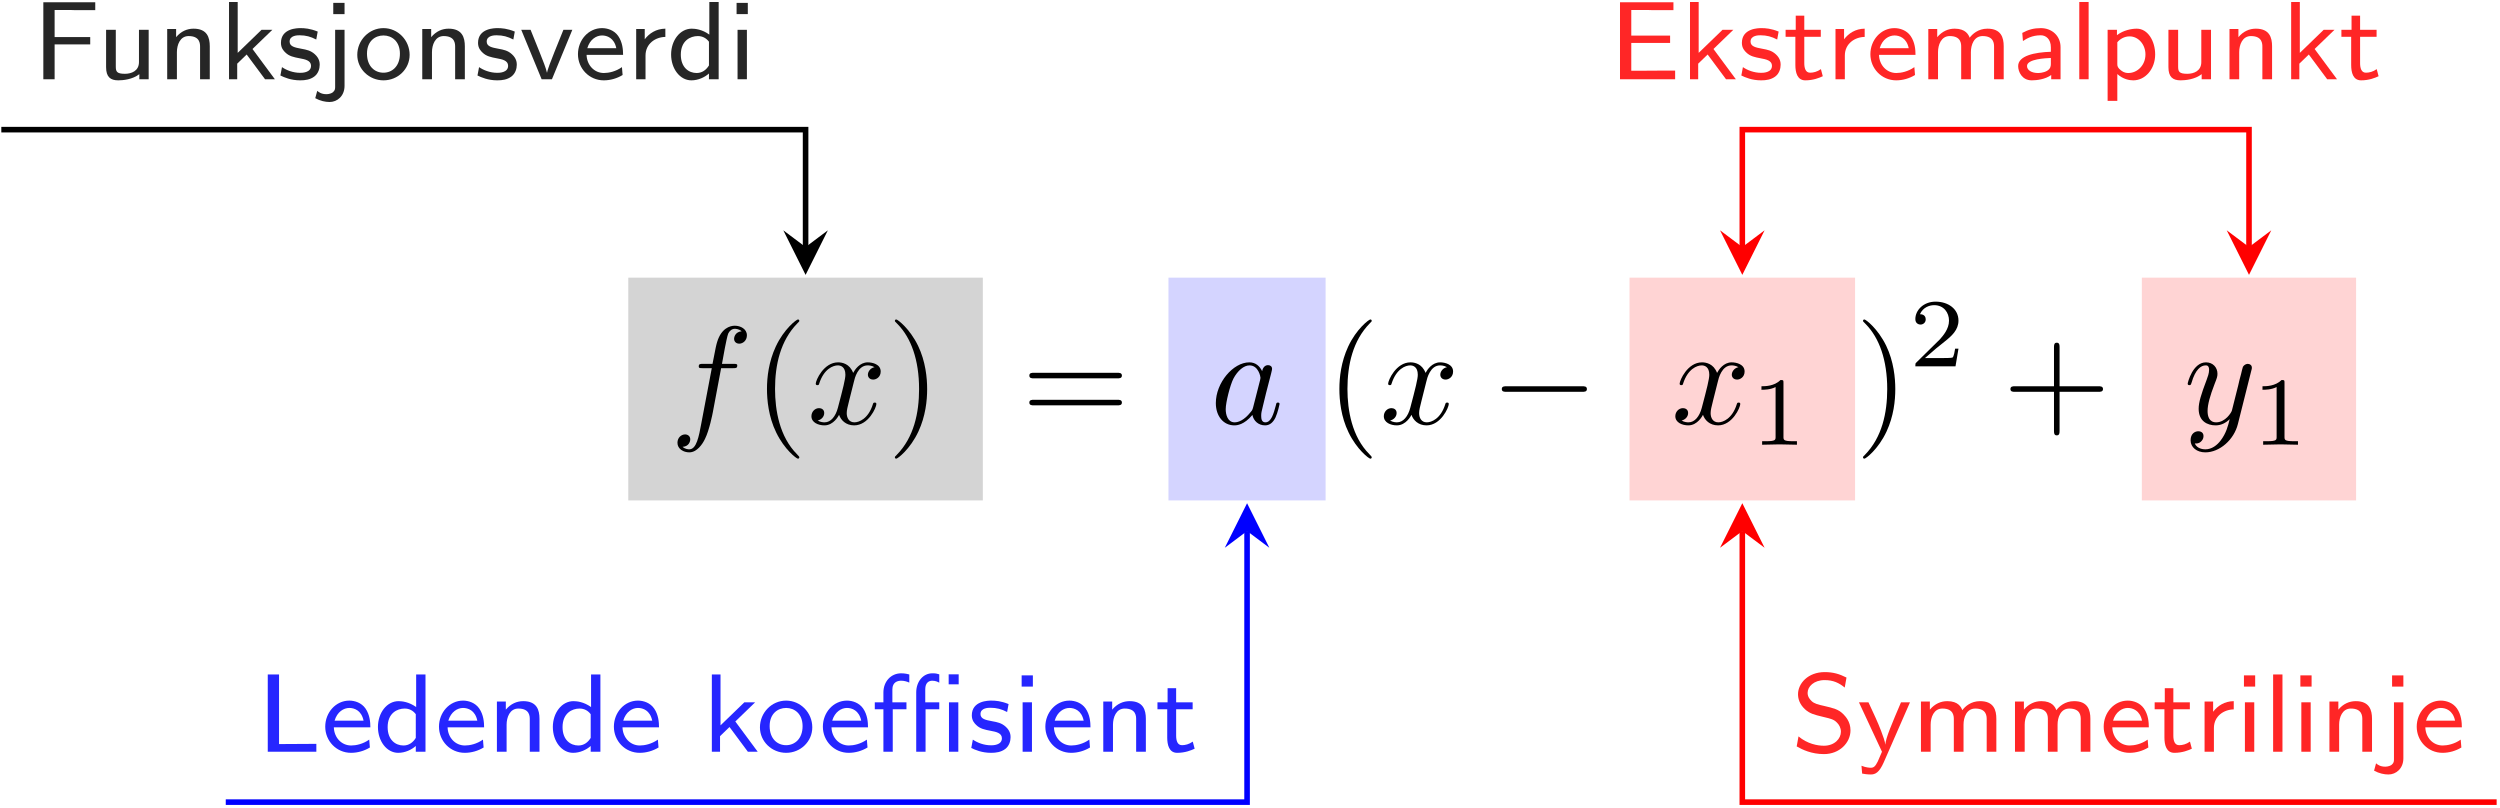
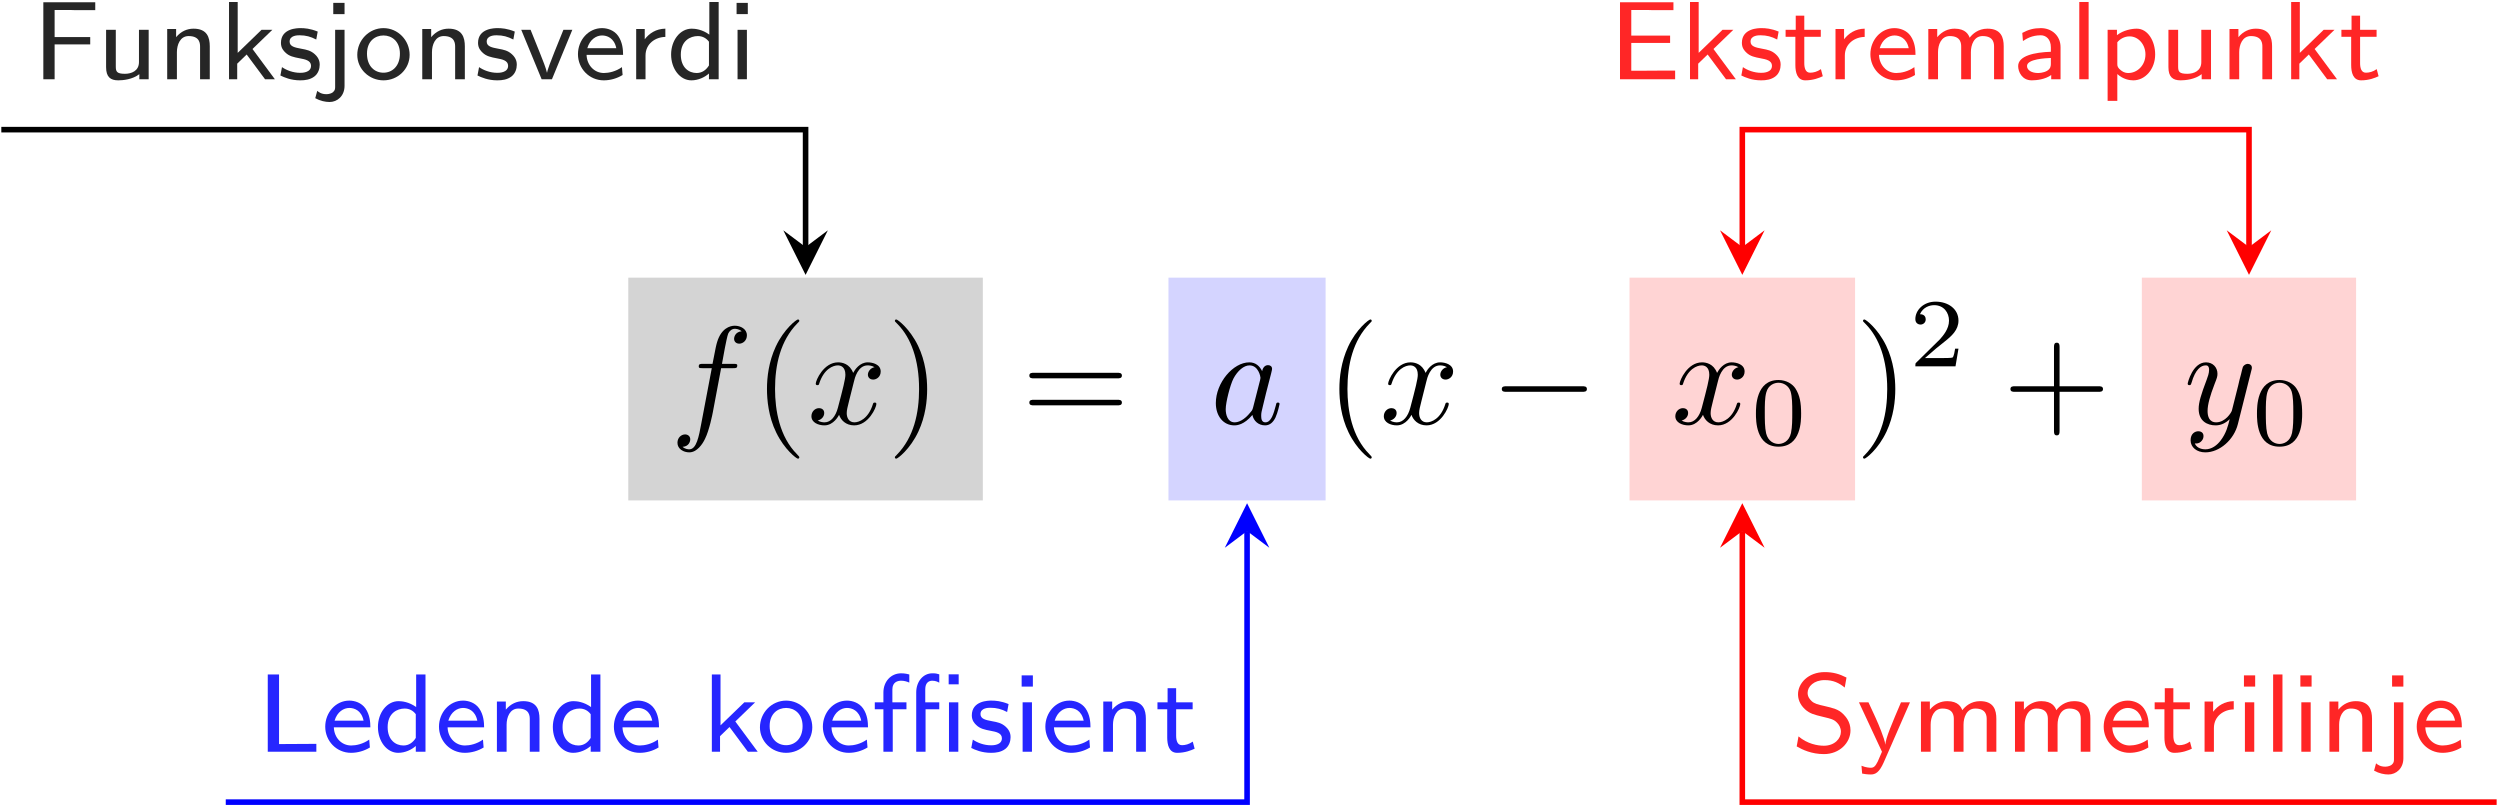
<svg xmlns="http://www.w3.org/2000/svg" xmlns:xlink="http://www.w3.org/1999/xlink" width="644" height="208" viewBox="0 0 644 208">
  <defs>
    <g>
      <g id="glyph-0-0">
        <path d="M 13.156 -14.344 L 16.25 -14.344 C 16.969 -14.344 17.312 -14.344 17.312 -15.062 C 17.312 -15.453 16.969 -15.453 16.359 -15.453 L 13.375 -15.453 L 14.125 -19.547 C 14.266 -20.297 14.781 -22.844 14.984 -23.266 C 15.312 -23.953 15.922 -24.484 16.672 -24.484 C 16.812 -24.484 17.75 -24.484 18.438 -23.844 C 16.859 -23.703 16.5 -22.453 16.5 -21.906 C 16.5 -21.078 17.141 -20.656 17.828 -20.656 C 18.75 -20.656 19.797 -21.438 19.797 -22.812 C 19.797 -24.453 18.141 -25.281 16.672 -25.281 C 15.453 -25.281 13.203 -24.641 12.125 -21.078 C 11.906 -20.328 11.797 -19.969 10.938 -15.453 L 8.469 -15.453 C 7.781 -15.453 7.391 -15.453 7.391 -14.781 C 7.391 -14.344 7.703 -14.344 8.391 -14.344 L 10.75 -14.344 L 8.062 -0.172 C 7.422 3.297 6.812 6.562 4.953 6.562 C 4.812 6.562 3.906 6.562 3.234 5.922 C 4.875 5.812 5.203 4.516 5.203 3.984 C 5.203 3.156 4.547 2.719 3.875 2.719 C 2.938 2.719 1.906 3.516 1.906 4.875 C 1.906 6.484 3.484 7.344 4.953 7.344 C 6.922 7.344 8.359 5.234 9 3.875 C 10.141 1.609 10.969 -2.719 11.016 -2.969 Z M 13.156 -14.344 " />
      </g>
      <g id="glyph-0-1">
        <path d="M 11.984 -10.828 C 12.188 -11.766 13.016 -15.062 15.531 -15.062 C 15.703 -15.062 16.562 -15.062 17.312 -14.594 C 16.312 -14.422 15.594 -13.516 15.594 -12.656 C 15.594 -12.078 16 -11.406 16.969 -11.406 C 17.75 -11.406 18.891 -12.047 18.891 -13.484 C 18.891 -15.344 16.781 -15.844 15.562 -15.844 C 13.484 -15.844 12.234 -13.953 11.797 -13.125 C 10.906 -15.484 8.969 -15.844 7.922 -15.844 C 4.203 -15.844 2.156 -11.219 2.156 -10.328 C 2.156 -9.969 2.516 -9.969 2.578 -9.969 C 2.875 -9.969 2.969 -10.047 3.047 -10.359 C 4.266 -14.172 6.641 -15.062 7.859 -15.062 C 8.531 -15.062 9.797 -14.734 9.797 -12.656 C 9.797 -11.547 9.188 -9.141 7.859 -4.125 C 7.281 -1.906 6.031 -0.391 4.453 -0.391 C 4.234 -0.391 3.406 -0.391 2.656 -0.859 C 3.547 -1.047 4.344 -1.797 4.344 -2.797 C 4.344 -3.766 3.547 -4.047 3.016 -4.047 C 1.938 -4.047 1.047 -3.125 1.047 -1.969 C 1.047 -0.328 2.828 0.391 4.406 0.391 C 6.781 0.391 8.062 -2.109 8.172 -2.328 C 8.609 -1 9.891 0.391 12.047 0.391 C 15.75 0.391 17.781 -4.234 17.781 -5.125 C 17.781 -5.484 17.469 -5.484 17.359 -5.484 C 17.031 -5.484 16.969 -5.344 16.891 -5.094 C 15.703 -1.25 13.266 -0.391 12.125 -0.391 C 10.719 -0.391 10.141 -1.547 10.141 -2.766 C 10.141 -3.547 10.359 -4.344 10.75 -5.922 Z M 11.984 -10.828 " />
      </g>
      <g id="glyph-0-2">
        <path d="M 13.375 -13.562 C 12.734 -14.875 11.688 -15.844 10.078 -15.844 C 5.875 -15.844 1.438 -10.578 1.438 -5.344 C 1.438 -1.969 3.406 0.391 6.203 0.391 C 6.922 0.391 8.719 0.25 10.859 -2.297 C 11.156 -0.781 12.406 0.391 14.125 0.391 C 15.391 0.391 16.203 -0.438 16.781 -1.578 C 17.391 -2.875 17.859 -5.062 17.859 -5.125 C 17.859 -5.484 17.531 -5.484 17.422 -5.484 C 17.062 -5.484 17.031 -5.344 16.922 -4.844 C 16.312 -2.516 15.672 -0.391 14.203 -0.391 C 13.234 -0.391 13.125 -1.328 13.125 -2.047 C 13.125 -2.828 13.203 -3.125 13.594 -4.703 C 13.984 -6.203 14.062 -6.562 14.375 -7.922 L 15.672 -12.938 C 15.922 -13.953 15.922 -14.016 15.922 -14.172 C 15.922 -14.781 15.484 -15.125 14.875 -15.125 C 14.016 -15.125 13.484 -14.344 13.375 -13.562 Z M 11.047 -4.266 C 10.859 -3.625 10.859 -3.547 10.328 -2.938 C 8.75 -0.969 7.281 -0.391 6.281 -0.391 C 4.484 -0.391 3.984 -2.359 3.984 -3.766 C 3.984 -5.562 5.125 -9.969 5.953 -11.625 C 7.062 -13.734 8.672 -15.062 10.109 -15.062 C 12.438 -15.062 12.938 -12.125 12.938 -11.906 C 12.938 -11.688 12.875 -11.469 12.844 -11.297 Z M 11.047 -4.266 " />
      </g>
      <g id="glyph-0-3">
        <path d="M 17.422 -13.656 C 17.578 -14.172 17.578 -14.234 17.578 -14.484 C 17.578 -15.125 17.062 -15.453 16.531 -15.453 C 16.172 -15.453 15.594 -15.234 15.281 -14.703 C 15.203 -14.516 14.922 -13.406 14.781 -12.766 C 14.516 -11.828 14.266 -10.859 14.062 -9.891 L 12.438 -3.438 C 12.297 -2.906 10.75 -0.391 8.391 -0.391 C 6.562 -0.391 6.172 -1.969 6.172 -3.297 C 6.172 -4.953 6.781 -7.172 8 -10.328 C 8.578 -11.797 8.719 -12.188 8.719 -12.906 C 8.719 -14.516 7.562 -15.844 5.766 -15.844 C 2.359 -15.844 1.047 -10.656 1.047 -10.328 C 1.047 -9.969 1.406 -9.969 1.469 -9.969 C 1.828 -9.969 1.859 -10.047 2.047 -10.609 C 3.016 -13.984 4.453 -15.062 5.672 -15.062 C 5.953 -15.062 6.562 -15.062 6.562 -13.906 C 6.562 -13.016 6.203 -12.078 5.953 -11.406 C 4.516 -7.609 3.875 -5.562 3.875 -3.875 C 3.875 -0.688 6.125 0.391 8.25 0.391 C 9.641 0.391 10.859 -0.219 11.875 -1.219 C 11.406 0.641 10.969 2.406 9.531 4.297 C 8.609 5.516 7.25 6.562 5.594 6.562 C 5.094 6.562 3.484 6.453 2.875 5.062 C 3.438 5.062 3.906 5.062 4.406 4.625 C 4.766 4.297 5.125 3.844 5.125 3.156 C 5.125 2.047 4.156 1.906 3.797 1.906 C 2.969 1.906 1.797 2.469 1.797 4.234 C 1.797 6.031 3.375 7.344 5.594 7.344 C 9.281 7.344 12.984 4.094 13.984 0.031 Z M 17.422 -13.656 " />
      </g>
      <g id="glyph-1-0">
        <path d="M 11.875 8.609 C 11.875 8.5 11.875 8.422 11.266 7.812 C 6.781 3.297 5.625 -3.484 5.625 -8.969 C 5.625 -15.203 7 -21.438 11.406 -25.922 C 11.875 -26.359 11.875 -26.422 11.875 -26.531 C 11.875 -26.781 11.719 -26.891 11.516 -26.891 C 11.156 -26.891 7.922 -24.453 5.812 -19.906 C 3.984 -15.953 3.547 -11.984 3.547 -8.969 C 3.547 -6.172 3.938 -1.828 5.922 2.219 C 8.062 6.641 11.156 8.969 11.516 8.969 C 11.719 8.969 11.875 8.859 11.875 8.609 Z M 11.875 8.609 " />
      </g>
      <g id="glyph-1-1">
        <path d="M 10.359 -8.969 C 10.359 -11.766 9.969 -16.094 8 -20.156 C 5.844 -24.562 2.766 -26.891 2.406 -26.891 C 2.188 -26.891 2.047 -26.75 2.047 -26.531 C 2.047 -26.422 2.047 -26.359 2.719 -25.719 C 6.234 -22.156 8.281 -16.453 8.281 -8.969 C 8.281 -2.828 6.953 3.484 2.516 8 C 2.047 8.422 2.047 8.5 2.047 8.609 C 2.047 8.828 2.188 8.969 2.406 8.969 C 2.766 8.969 5.984 6.531 8.109 1.969 C 9.938 -1.969 10.359 -5.953 10.359 -8.969 Z M 10.359 -8.969 " />
      </g>
      <g id="glyph-1-2">
        <path d="M 24.641 -11.719 C 25.172 -11.719 25.859 -11.719 25.859 -12.438 C 25.859 -13.156 25.172 -13.156 24.672 -13.156 L 3.188 -13.156 C 2.688 -13.156 2.016 -13.156 2.016 -12.438 C 2.016 -11.719 2.688 -11.719 3.234 -11.719 Z M 24.672 -4.766 C 25.172 -4.766 25.859 -4.766 25.859 -5.484 C 25.859 -6.203 25.172 -6.203 24.641 -6.203 L 3.234 -6.203 C 2.688 -6.203 2.016 -6.203 2.016 -5.484 C 2.016 -4.766 2.688 -4.766 3.188 -4.766 Z M 24.672 -4.766 " />
      </g>
      <g id="glyph-1-3">
        <path d="M 14.672 -8.25 L 24.672 -8.25 C 25.172 -8.25 25.859 -8.25 25.859 -8.969 C 25.859 -9.688 25.172 -9.688 24.672 -9.688 L 14.672 -9.688 L 14.672 -19.719 C 14.672 -20.219 14.672 -20.906 13.953 -20.906 C 13.234 -20.906 13.234 -20.219 13.234 -19.719 L 13.234 -9.688 L 3.188 -9.688 C 2.688 -9.688 2.016 -9.688 2.016 -8.969 C 2.016 -8.25 2.688 -8.25 3.188 -8.25 L 13.234 -8.25 L 13.234 1.797 C 13.234 2.297 13.234 2.969 13.953 2.969 C 14.672 2.969 14.672 2.297 14.672 1.797 Z M 14.672 -8.25 " />
      </g>
      <g id="glyph-2-0">
        <path d="M 23.625 -8.25 C 24.234 -8.25 24.891 -8.25 24.891 -8.969 C 24.891 -9.688 24.234 -9.688 23.625 -9.688 L 4.234 -9.688 C 3.625 -9.688 2.969 -9.688 2.969 -8.969 C 2.969 -8.25 3.625 -8.25 4.234 -8.25 Z M 23.625 -8.25 " />
      </g>
      <g id="glyph-3-0">
-         <path d="M 8.406 -15.969 C 8.406 -16.641 8.359 -16.672 7.656 -16.672 C 6.047 -15.094 3.766 -15.062 2.734 -15.062 L 2.734 -14.156 C 3.344 -14.156 5 -14.156 6.375 -14.859 L 6.375 -2.062 C 6.375 -1.234 6.375 -0.906 3.859 -0.906 L 2.906 -0.906 L 2.906 0 C 3.359 -0.031 6.453 -0.094 7.375 -0.094 C 8.156 -0.094 11.328 -0.031 11.875 0 L 11.875 -0.906 L 10.922 -0.906 C 8.406 -0.906 8.406 -1.234 8.406 -2.062 Z M 8.406 -15.969 " />
+         <path d="M 12.953 -8.016 C 12.953 -10.766 12.625 -12.75 11.469 -14.516 C 10.703 -15.672 9.141 -16.672 7.125 -16.672 C 1.312 -16.672 1.312 -9.812 1.312 -8.016 C 1.312 -6.203 1.312 0.5 7.125 0.5 C 12.953 0.5 12.953 -6.203 12.953 -8.016 Z M 7.125 -0.203 C 5.969 -0.203 4.438 -0.875 3.938 -2.938 C 3.594 -4.422 3.594 -6.484 3.594 -8.344 C 3.594 -10.172 3.594 -12.078 3.969 -13.453 C 4.5 -15.438 6.094 -15.969 7.125 -15.969 C 8.484 -15.969 9.797 -15.141 10.25 -13.688 C 10.641 -12.328 10.672 -10.516 10.672 -8.344 C 10.672 -6.484 10.672 -4.625 10.344 -3.031 C 9.844 -0.75 8.141 -0.203 7.125 -0.203 Z M 7.125 -0.203 " />
      </g>
      <g id="glyph-3-1">
        <path d="M 12.688 -4.562 L 11.828 -4.562 C 11.75 -4.016 11.5 -2.531 11.172 -2.281 C 10.969 -2.141 9.047 -2.141 8.688 -2.141 L 4.062 -2.141 C 6.703 -4.469 7.578 -5.172 9.094 -6.359 C 10.953 -7.828 12.688 -9.391 12.688 -11.781 C 12.688 -14.812 10.016 -16.672 6.797 -16.672 C 3.688 -16.672 1.578 -14.484 1.578 -12.172 C 1.578 -10.891 2.656 -10.766 2.906 -10.766 C 3.516 -10.766 4.25 -11.203 4.25 -12.109 C 4.25 -12.547 4.062 -13.438 2.766 -13.438 C 3.547 -15.219 5.25 -15.766 6.422 -15.766 C 8.938 -15.766 10.25 -13.812 10.25 -11.781 C 10.25 -9.594 8.688 -7.859 7.891 -6.953 L 1.828 -0.984 C 1.578 -0.75 1.578 -0.703 1.578 0 L 11.922 0 Z M 12.688 -4.562 " />
      </g>
      <g id="glyph-4-0">
        <path d="M 14.859 -8.984 L 14.859 -10.875 L 5.688 -10.875 L 5.688 -17.844 L 9.672 -17.844 C 10.016 -17.844 10.359 -17.812 10.703 -17.812 L 16.156 -17.812 L 16.156 -19.828 L 2.781 -19.828 L 2.781 0 L 5.688 0 L 5.688 -8.984 Z M 14.859 -8.984 " />
      </g>
      <g id="glyph-4-1">
        <path d="M 13.344 -12.734 L 10.844 -12.734 L 10.844 -4.422 C 10.844 -2.125 8.891 -1.406 7.234 -1.406 C 5.109 -1.406 4.875 -1.984 4.875 -3.297 L 4.875 -12.734 L 2.375 -12.734 L 2.375 -3.125 C 2.375 -0.578 3.5 0.281 5.516 0.281 C 6.688 0.281 9.203 0.062 10.938 -1.312 L 10.938 0 L 13.344 0 Z M 13.344 -12.734 " />
      </g>
      <g id="glyph-4-2">
        <path d="M 13.344 -8.484 C 13.344 -10.734 12.688 -13.031 9.156 -13.031 C 7.516 -13.031 5.938 -12.359 4.672 -10.844 L 4.672 -12.938 L 2.375 -12.938 L 2.375 0 L 4.875 0 L 4.875 -6.969 C 4.875 -8.859 5.688 -11.125 7.891 -11.125 C 10.844 -11.125 10.844 -9.125 10.844 -8.297 L 10.844 0 L 13.344 0 Z M 13.344 -8.484 " />
      </g>
      <g id="glyph-4-3">
        <path d="M 8.578 -7.797 L 13.688 -12.734 L 10.906 -12.734 L 4.766 -6.797 L 4.766 -19.906 L 2.531 -19.906 L 2.531 0 L 4.641 0 L 4.641 -4.016 L 7.078 -6.375 L 11.812 0 L 14.344 0 Z M 8.578 -7.797 " />
      </g>
      <g id="glyph-4-4">
        <path d="M 10.469 -12.281 C 8.516 -13.078 7.078 -13.172 6.047 -13.172 C 5.328 -13.172 1 -13.172 1 -9.359 C 1 -8 1.75 -7.266 2.125 -6.906 C 3.125 -5.906 4.328 -5.688 5.859 -5.391 C 7.203 -5.141 8.75 -4.844 8.75 -3.469 C 8.75 -1.656 6.375 -1.656 5.969 -1.656 C 4.125 -1.656 2.406 -2.328 1.266 -3.125 L 0.859 -0.969 C 1.844 -0.484 3.578 0.281 5.969 0.281 C 7.266 0.281 8.516 0.094 9.578 -0.688 C 10.641 -1.484 10.984 -2.75 10.984 -3.734 C 10.984 -4.25 10.938 -5.359 9.719 -6.453 C 8.656 -7.406 7.625 -7.609 6.25 -7.859 C 4.562 -8.172 3.234 -8.438 3.234 -9.703 C 3.234 -11.328 5.328 -11.328 5.766 -11.328 C 7.406 -11.328 8.656 -10.984 10.094 -10.234 Z M 10.469 -12.281 " />
      </g>
      <g id="glyph-4-5">
        <path d="M 5.688 -19.672 L 2.781 -19.672 L 2.781 -16.781 L 5.688 -16.781 Z M -1.859 4.875 C -0.547 5.594 0.75 5.859 1.844 5.859 C 3.812 5.859 5.688 4.328 5.688 1.688 L 5.688 -12.734 L 3.266 -12.734 L 3.266 1.891 C 3.266 2.406 3.266 2.875 2.672 3.359 C 2.016 3.844 1.203 3.844 0.953 3.844 C -0.266 3.844 -1 3.297 -1.344 2.984 Z M -1.859 4.875 " />
      </g>
      <g id="glyph-4-6">
        <path d="M 14.344 -6.281 C 14.344 -10.062 11.328 -13.172 7.609 -13.172 C 3.875 -13.172 0.859 -10.047 0.859 -6.281 C 0.859 -2.641 3.906 0.281 7.609 0.281 C 11.328 0.281 14.344 -2.641 14.344 -6.281 Z M 7.609 -1.688 C 5.328 -1.688 3.359 -3.359 3.359 -6.594 C 3.359 -9.844 5.484 -11.281 7.609 -11.281 C 9.75 -11.281 11.844 -9.781 11.844 -6.594 C 11.844 -3.328 9.812 -1.688 7.609 -1.688 Z M 7.609 -1.688 " />
      </g>
      <g id="glyph-4-7">
        <path d="M 13.594 -12.734 L 11.297 -12.734 C 7.375 -3.125 7.203 -2.359 7.078 -1.688 L 7.062 -1.688 C 6.828 -2.812 6.031 -4.812 5.141 -7.031 L 2.844 -12.734 L 0.438 -12.734 L 5.688 0 L 8.344 0 Z M 13.594 -12.734 " />
      </g>
      <g id="glyph-4-8">
        <path d="M 12.328 -3.125 C 10.734 -1.984 8.922 -1.609 7.688 -1.609 C 5.188 -1.609 3.297 -3.641 3.219 -6.281 L 12.625 -6.281 C 12.625 -7.609 12.484 -9.531 11.359 -11.156 C 10.328 -12.625 8.609 -13.172 7.203 -13.172 C 3.703 -13.172 1 -10.094 1 -6.453 C 1 -2.781 3.875 0.281 7.656 0.281 C 9.328 0.281 11.047 -0.203 12.5 -1.094 Z M 3.406 -8 C 4.078 -10.297 5.766 -11.281 7.203 -11.281 C 8.469 -11.281 10.328 -10.672 10.875 -8 Z M 3.406 -8 " />
      </g>
      <g id="glyph-4-9">
        <path d="M 4.844 -6.109 C 4.844 -9.203 7.438 -10.875 9.953 -10.906 L 9.953 -13.031 C 7.547 -13 5.797 -11.812 4.641 -10.297 L 4.641 -12.938 L 2.438 -12.938 L 2.438 0 L 4.844 0 Z M 4.844 -6.109 " />
      </g>
      <g id="glyph-4-10">
        <path d="M 13.281 -19.906 L 10.875 -19.906 L 10.875 -11.5 C 9.031 -12.859 7.172 -13.031 6.344 -13.031 C 3.328 -13.031 1.031 -10.016 1.031 -6.375 C 1.031 -2.719 3.297 0.281 6.25 0.281 C 8.031 0.281 9.703 -0.516 10.781 -1.484 L 10.781 0 L 13.281 0 Z M 10.781 -3.562 C 10.062 -2.375 8.984 -1.609 7.609 -1.609 C 5.594 -1.609 3.531 -3.016 3.531 -6.344 C 3.531 -9.922 5.969 -11.125 7.922 -11.125 C 9.062 -11.125 10.047 -10.641 10.781 -9.672 Z M 10.781 -3.562 " />
      </g>
      <g id="glyph-4-11">
        <path d="M 5.047 -19.672 L 2.156 -19.672 L 2.156 -16.781 L 5.047 -16.781 Z M 4.812 -12.734 L 2.406 -12.734 L 2.406 0 L 4.812 0 Z M 4.812 -12.734 " />
      </g>
      <g id="glyph-4-12">
        <path d="M 5.688 -19.906 L 2.781 -19.906 L 2.781 0 L 15.297 0 L 15.297 -2.031 C 12.562 -2.031 9.844 -1.984 7.109 -1.984 L 5.688 -1.984 Z M 5.688 -19.906 " />
      </g>
      <g id="glyph-4-13">
        <path d="M 5.391 -10.938 L 9.641 -10.938 L 9.641 -12.734 L 5.391 -12.734 L 5.391 -16.375 L 3.188 -16.375 L 3.188 -12.734 L 0.578 -12.734 L 0.578 -10.938 L 3.094 -10.938 L 3.094 -3.672 C 3.094 -1.75 3.578 0.281 5.656 0.281 C 7.719 0.281 9.297 -0.375 10.156 -0.781 L 9.672 -2.609 C 8.719 -1.922 7.719 -1.688 6.906 -1.688 C 5.703 -1.688 5.391 -2.875 5.391 -4.188 Z M 5.391 -10.938 " />
      </g>
      <g id="glyph-4-14">
        <path d="M 15.688 -9.359 L 15.688 -11.25 L 5.688 -11.25 L 5.688 -17.844 L 9.875 -17.844 C 10.219 -17.844 10.562 -17.812 10.906 -17.812 L 16.547 -17.812 L 16.547 -19.828 L 2.781 -19.828 L 2.781 0 L 16.984 0 L 16.984 -2.234 L 14.406 -2.234 C 11.984 -2.234 9.578 -2.188 7.172 -2.188 L 5.688 -2.188 L 5.688 -9.359 Z M 15.688 -9.359 " />
      </g>
      <g id="glyph-4-15">
        <path d="M 21.797 -8.484 C 21.797 -10.734 21.141 -13.031 17.609 -13.031 C 15.203 -13.031 13.719 -11.625 13.031 -10.703 C 12.734 -11.469 12.016 -13.031 9.156 -13.031 C 7.516 -13.031 5.938 -12.359 4.672 -10.844 L 4.672 -12.938 L 2.375 -12.938 L 2.375 0 L 4.875 0 L 4.875 -6.969 C 4.875 -8.859 5.688 -11.125 7.891 -11.125 C 10.844 -11.125 10.844 -9.125 10.844 -8.297 L 10.844 0 L 13.344 0 L 13.344 -6.969 C 13.344 -8.859 14.141 -11.125 16.359 -11.125 C 19.312 -11.125 19.312 -9.125 19.312 -8.297 L 19.312 0 L 21.797 0 Z M 21.797 -8.484 " />
      </g>
      <g id="glyph-4-16">
        <path d="M 12.219 -8.266 C 12.219 -11.188 9.984 -13.172 7.141 -13.172 C 5.328 -13.172 3.953 -12.797 2.359 -11.938 L 2.531 -9.844 C 3.469 -10.469 4.875 -11.328 7.141 -11.328 C 8.406 -11.328 9.719 -10.391 9.719 -8.234 L 9.719 -7.078 C 5.484 -6.938 1.297 -6.047 1.297 -3.391 C 1.297 -1.953 2.266 0.281 4.797 0.281 C 6.031 0.281 8.297 0.031 9.812 -1.094 L 9.812 0 L 12.219 0 Z M 9.719 -4.078 C 9.719 -3.5 9.719 -2.75 8.719 -2.156 C 7.797 -1.641 6.688 -1.609 6.375 -1.609 C 4.797 -1.609 3.578 -2.328 3.578 -3.406 C 3.578 -5.25 8.438 -5.422 9.719 -5.484 Z M 9.719 -4.078 " />
      </g>
      <g id="glyph-4-17">
        <path d="M 4.812 -19.906 L 2.406 -19.906 L 2.406 0 L 4.812 0 Z M 4.812 -19.906 " />
      </g>
      <g id="glyph-4-18">
        <path d="M 4.938 -1.344 C 6.453 0.031 8.094 0.281 9.062 0.281 C 12.109 0.281 14.688 -2.609 14.688 -6.391 C 14.688 -9.844 12.797 -13.031 9.953 -13.031 C 8.656 -13.031 6.516 -12.656 4.844 -11.359 L 4.844 -12.734 L 2.438 -12.734 L 2.438 5.562 L 4.938 5.562 Z M 4.938 -9.531 C 5.594 -10.328 6.719 -11.047 8.094 -11.047 C 10.391 -11.047 12.188 -8.922 12.188 -6.391 C 12.188 -3.562 10.047 -1.609 7.797 -1.609 C 7.375 -1.609 6.656 -1.656 5.906 -2.266 C 5.047 -2.922 4.938 -3.359 4.938 -3.906 Z M 4.938 -9.531 " />
      </g>
      <g id="glyph-4-19">
        <path d="M 14.172 -19.109 C 12.328 -20.047 10.703 -20.516 8.578 -20.516 C 4.25 -20.516 1.688 -17.578 1.688 -14.828 C 1.688 -13.656 2.062 -12.281 3.469 -10.953 C 4.734 -9.781 6.047 -9.5 7.828 -9.062 C 10.234 -8.484 10.906 -8.344 11.734 -7.484 C 12.281 -6.938 12.734 -6.141 12.734 -5.156 C 12.734 -3.391 11.125 -1.547 8.344 -1.547 C 6.719 -1.547 4.078 -2.031 1.812 -3.953 L 1.344 -1.375 C 2.781 -0.547 5.156 0.609 8.375 0.609 C 12.359 0.609 15.203 -2.297 15.203 -5.516 C 15.203 -7.828 13.859 -9.156 13.281 -9.75 C 12.078 -10.938 10.75 -11.25 8.547 -11.766 C 6.797 -12.156 5.875 -12.391 5.188 -13.047 C 4.812 -13.422 4.156 -14.078 4.156 -15.172 C 4.156 -16.781 5.766 -18.453 8.547 -18.453 C 10.734 -18.453 12.25 -17.75 13.719 -16.531 Z M 14.172 -19.109 " />
      </g>
      <g id="glyph-4-20">
        <path d="M 13.594 -12.734 L 11.281 -12.734 C 8.953 -7.266 7.344 -3.562 7.234 -1.812 C 7.172 -2.609 6.656 -4.047 6.141 -5.391 C 5.688 -6.547 5.219 -7.688 4.703 -8.812 L 2.891 -12.734 L 0.438 -12.734 L 6.375 0 C 6.031 0.828 5.453 2.156 5.281 2.531 C 4.672 3.734 4.281 4.125 3.5 4.125 C 3.391 4.125 2.328 4.125 1.094 3.609 L 1.266 5.625 C 1.516 5.688 2.578 5.859 3.469 5.859 C 4.625 5.859 5.656 5.422 6.859 2.672 Z M 13.594 -12.734 " />
      </g>
      <g id="glyph-5-0">
        <path d="M 22.438 -19.938 L 19.859 -19.938 L 19.859 -17.359 L 22.438 -17.359 Z M 22.344 -12.734 L 19.938 -12.734 L 19.938 0 L 22.344 0 Z M 13.906 -10.938 L 17.438 -10.938 L 17.438 -12.734 L 13.828 -12.734 L 13.828 -16.094 C 13.828 -17.812 14.781 -18.297 15.641 -18.297 C 16.5 -18.297 17.188 -17.953 17.438 -17.781 L 17.438 -19.938 C 16.75 -20.141 16.547 -20.203 15.641 -20.203 C 13.312 -20.203 11.5 -18.125 11.5 -15.266 L 11.5 0 L 13.906 0 Z M 5.453 -10.938 L 8.984 -10.938 L 8.984 -12.734 L 5.359 -12.734 L 5.359 -16.062 C 5.359 -18.016 6.828 -18.297 7.609 -18.297 C 8.312 -18.297 9.031 -18.125 9.719 -17.812 L 9.719 -19.906 C 9.406 -20 8.578 -20.203 7.625 -20.203 C 4.984 -20.203 3.047 -18.078 3.047 -15.266 L 3.047 -12.734 L 0.828 -12.734 L 0.828 -10.938 L 3.047 -10.938 L 3.047 0 L 5.453 0 Z M 5.453 -10.938 " />
      </g>
    </g>
    <clipPath id="clip-0">
      <path clip-rule="nonzero" d="M 57 136 L 322 136 L 322 207.398 L 57 207.398 Z M 57 136 " />
    </clipPath>
    <clipPath id="clip-1">
      <path clip-rule="nonzero" d="M 448 136 L 644 136 L 644 207.398 L 448 207.398 Z M 448 136 " />
    </clipPath>
  </defs>
  <path fill-rule="nonzero" fill="rgb(83.138%, 83.138%, 83.138%)" fill-opacity="1" d="M 161.848 128.91 L 253.18 128.91 L 253.18 71.523 L 161.848 71.523 Z M 161.848 128.91 " />
  <g fill="rgb(0%, 0%, 0%)" fill-opacity="1">
    <use xlink:href="#glyph-0-0" x="172.606" y="109.185" />
  </g>
  <g fill="rgb(0%, 0%, 0%)" fill-opacity="1">
    <use xlink:href="#glyph-1-0" x="194.026" y="109.185" />
  </g>
  <g fill="rgb(0%, 0%, 0%)" fill-opacity="1">
    <use xlink:href="#glyph-0-1" x="207.976" y="109.185" />
  </g>
  <g fill="rgb(0%, 0%, 0%)" fill-opacity="1">
    <use xlink:href="#glyph-1-1" x="228.474" y="109.185" />
  </g>
  <g fill="rgb(0%, 0%, 0%)" fill-opacity="1">
    <use xlink:href="#glyph-1-2" x="263.142" y="109.185" />
  </g>
  <path fill-rule="nonzero" fill="rgb(83.138%, 83.138%, 100%)" fill-opacity="1" d="M 301 128.91 L 341.477 128.91 L 341.477 71.523 L 301 71.523 Z M 301 128.91 " />
  <g fill="rgb(0%, 0%, 0%)" fill-opacity="1">
    <use xlink:href="#glyph-0-2" x="311.76" y="109.185" />
  </g>
  <g fill="rgb(0%, 0%, 0%)" fill-opacity="1">
    <use xlink:href="#glyph-1-0" x="341.478" y="109.185" />
  </g>
  <g fill="rgb(0%, 0%, 0%)" fill-opacity="1">
    <use xlink:href="#glyph-0-1" x="355.425" y="109.185" />
  </g>
  <g fill="rgb(0%, 0%, 0%)" fill-opacity="1">
    <use xlink:href="#glyph-2-0" x="383.894" y="109.185" />
  </g>
  <path fill-rule="nonzero" fill="rgb(100%, 83.138%, 83.138%)" fill-opacity="1" d="M 419.762 128.91 L 477.867 128.91 L 477.867 71.523 L 419.762 71.523 Z M 419.762 128.91 " />
  <g fill="rgb(0%, 0%, 0%)" fill-opacity="1">
    <use xlink:href="#glyph-0-1" x="430.517" y="109.185" />
  </g>
  <g fill="rgb(0%, 0%, 0%)" fill-opacity="1">
    <use xlink:href="#glyph-3-0" x="451.016" y="114.563" />
  </g>
  <g fill="rgb(0%, 0%, 0%)" fill-opacity="1">
    <use xlink:href="#glyph-1-1" x="477.868" y="109.185" />
  </g>
  <g fill="rgb(0%, 0%, 0%)" fill-opacity="1">
    <use xlink:href="#glyph-3-1" x="491.814" y="94.375" />
  </g>
  <g fill="rgb(0%, 0%, 0%)" fill-opacity="1">
    <use xlink:href="#glyph-1-3" x="515.873" y="109.185" />
  </g>
  <path fill-rule="nonzero" fill="rgb(100%, 83.138%, 83.138%)" fill-opacity="1" d="M 551.738 128.91 L 606.93 128.91 L 606.93 71.523 L 551.738 71.523 Z M 551.738 128.91 " />
  <g fill="rgb(0%, 0%, 0%)" fill-opacity="1">
    <use xlink:href="#glyph-0-3" x="562.5" y="109.185" />
  </g>
  <g fill="rgb(0%, 0%, 0%)" fill-opacity="1">
    <use xlink:href="#glyph-3-0" x="580.083" y="114.563" />
  </g>
  <g fill="rgb(14.902%, 14.902%, 14.902%)" fill-opacity="1">
    <use xlink:href="#glyph-4-0" x="8.381" y="20.416" />
    <use xlink:href="#glyph-4-1" x="24.954" y="20.416" />
  </g>
  <g fill="rgb(14.902%, 14.902%, 14.902%)" fill-opacity="1">
    <use xlink:href="#glyph-4-2" x="40.695" y="20.416" />
  </g>
  <g fill="rgb(14.902%, 14.902%, 14.902%)" fill-opacity="1">
    <use xlink:href="#glyph-4-3" x="56.464" y="20.416" />
  </g>
  <g fill="rgb(14.902%, 14.902%, 14.902%)" fill-opacity="1">
    <use xlink:href="#glyph-4-4" x="71.372" y="20.416" />
  </g>
  <g fill="rgb(14.902%, 14.902%, 14.902%)" fill-opacity="1">
    <use xlink:href="#glyph-4-5" x="83.067" y="20.416" />
  </g>
  <g fill="rgb(14.902%, 14.902%, 14.902%)" fill-opacity="1">
    <use xlink:href="#glyph-4-6" x="91.176" y="20.416" />
  </g>
  <g fill="rgb(14.902%, 14.902%, 14.902%)" fill-opacity="1">
    <use xlink:href="#glyph-4-2" x="106.4" y="20.416" />
  </g>
  <g fill="rgb(14.902%, 14.902%, 14.902%)" fill-opacity="1">
    <use xlink:href="#glyph-4-4" x="122.141" y="20.416" />
  </g>
  <g fill="rgb(14.902%, 14.902%, 14.902%)" fill-opacity="1">
    <use xlink:href="#glyph-4-7" x="133.836" y="20.416" />
  </g>
  <g fill="rgb(14.902%, 14.902%, 14.902%)" fill-opacity="1">
    <use xlink:href="#glyph-4-8" x="147.883" y="20.416" />
  </g>
  <g fill="rgb(14.902%, 14.902%, 14.902%)" fill-opacity="1">
    <use xlink:href="#glyph-4-9" x="161.443" y="20.416" />
  </g>
  <g fill="rgb(14.902%, 14.902%, 14.902%)" fill-opacity="1">
    <use xlink:href="#glyph-4-10" x="171.847" y="20.416" />
  </g>
  <g fill="rgb(14.902%, 14.902%, 14.902%)" fill-opacity="1">
    <use xlink:href="#glyph-4-11" x="187.588" y="20.416" />
  </g>
  <path fill="none" stroke-width="0.399" stroke-linecap="butt" stroke-linejoin="miter" stroke="rgb(0%, 0%, 0%)" stroke-opacity="1" stroke-miterlimit="10" d="M 107.781 30.585 L 107.781 38.985 L 50.232 38.985 " transform="matrix(3.6, 0, 0, -3.6, -180.4928, 173.7436)" />
  <path fill-rule="nonzero" fill="rgb(0%, 0%, 0%)" fill-opacity="1" d="M 207.52 70.809 L 213.258 59.332 L 207.52 63.637 L 201.781 59.332 " />
  <g fill="rgb(14.902%, 14.902%, 100%)" fill-opacity="1">
    <use xlink:href="#glyph-4-12" x="66.194" y="193.648" />
    <use xlink:href="#glyph-4-8" x="82.781" y="193.648" />
    <use xlink:href="#glyph-4-10" x="96.326" y="193.648" />
  </g>
  <g fill="rgb(14.902%, 14.902%, 100%)" fill-opacity="1">
    <use xlink:href="#glyph-4-8" x="112.081" y="193.648" />
    <use xlink:href="#glyph-4-2" x="125.627" y="193.648" />
  </g>
  <g fill="rgb(14.902%, 14.902%, 100%)" fill-opacity="1">
    <use xlink:href="#glyph-4-10" x="141.382" y="193.648" />
  </g>
  <g fill="rgb(14.902%, 14.902%, 100%)" fill-opacity="1">
    <use xlink:href="#glyph-4-8" x="157.137" y="193.648" />
  </g>
  <g fill="rgb(14.902%, 14.902%, 100%)" fill-opacity="1">
    <use xlink:href="#glyph-4-3" x="180.84" y="193.648" />
  </g>
  <g fill="rgb(14.902%, 14.902%, 100%)" fill-opacity="1">
    <use xlink:href="#glyph-4-6" x="194.902" y="193.648" />
  </g>
  <g fill="rgb(14.902%, 14.902%, 100%)" fill-opacity="1">
    <use xlink:href="#glyph-4-8" x="210.972" y="193.648" />
  </g>
  <g fill="rgb(14.902%, 14.902%, 100%)" fill-opacity="1">
    <use xlink:href="#glyph-5-0" x="224.518" y="193.648" />
  </g>
  <g fill="rgb(14.902%, 14.902%, 100%)" fill-opacity="1">
    <use xlink:href="#glyph-4-4" x="249.34" y="193.648" />
    <use xlink:href="#glyph-4-11" x="261.02" y="193.648" />
    <use xlink:href="#glyph-4-8" x="268.282" y="193.648" />
    <use xlink:href="#glyph-4-2" x="281.828" y="193.648" />
  </g>
  <g fill="rgb(14.902%, 14.902%, 100%)" fill-opacity="1">
    <use xlink:href="#glyph-4-13" x="297.583" y="193.648" />
  </g>
  <g clip-path="url(#clip-0)">
    <path fill="none" stroke-width="0.399" stroke-linecap="butt" stroke-linejoin="miter" stroke="rgb(0%, 0%, 100%)" stroke-opacity="1" stroke-miterlimit="10" d="M 139.372 22.217 L 139.372 2.82 L 66.291 2.82 " transform="matrix(3.6, 0, 0, -3.6, -180.4928, 216.7816)" />
  </g>
  <path fill-rule="nonzero" fill="rgb(0%, 0%, 100%)" fill-opacity="1" d="M 321.246 129.629 L 315.508 141.105 L 321.246 136.801 L 326.984 141.105 " />
  <g fill="rgb(100%, 14.902%, 14.902%)" fill-opacity="1">
    <use xlink:href="#glyph-4-14" x="414.53" y="20.416" />
    <use xlink:href="#glyph-4-3" x="432.812" y="20.416" />
    <use xlink:href="#glyph-4-4" x="447.709" y="20.416" />
    <use xlink:href="#glyph-4-13" x="459.393" y="20.416" />
    <use xlink:href="#glyph-4-9" x="470.388" y="20.416" />
  </g>
  <g fill="rgb(100%, 14.902%, 14.902%)" fill-opacity="1">
    <use xlink:href="#glyph-4-8" x="480.809" y="20.416" />
    <use xlink:href="#glyph-4-15" x="494.357" y="20.416" />
  </g>
  <g fill="rgb(100%, 14.902%, 14.902%)" fill-opacity="1">
    <use xlink:href="#glyph-4-16" x="518.58" y="20.416" />
    <use xlink:href="#glyph-4-17" x="533.218" y="20.416" />
    <use xlink:href="#glyph-4-18" x="540.483" y="20.416" />
    <use xlink:href="#glyph-4-1" x="556.212" y="20.416" />
    <use xlink:href="#glyph-4-2" x="571.942" y="20.416" />
    <use xlink:href="#glyph-4-3" x="587.671" y="20.416" />
    <use xlink:href="#glyph-4-13" x="602.568" y="20.416" />
  </g>
  <path fill="none" stroke-width="0.399" stroke-linecap="butt" stroke-linejoin="miter" stroke="rgb(100%, 0%, 0%)" stroke-opacity="1" stroke-miterlimit="10" d="M 174.809 54.496 L 174.809 62.896 L 211.066 62.896 L 211.066 54.496 " transform="matrix(3.6, 0, 0, -3.6, -180.4928, 259.8196)" />
  <path fill-rule="nonzero" fill="rgb(100%, 0%, 0%)" fill-opacity="1" d="M 448.82 70.805 L 454.559 59.328 L 448.82 63.633 L 443.082 59.328 " />
  <path fill-rule="nonzero" fill="rgb(100%, 0%, 0%)" fill-opacity="1" d="M 579.344 70.805 L 585.082 59.328 L 579.344 63.633 L 573.605 59.328 " />
  <g fill="rgb(100%, 14.902%, 14.902%)" fill-opacity="1">
    <use xlink:href="#glyph-4-19" x="461.484" y="193.648" />
    <use xlink:href="#glyph-4-20" x="478.421" y="193.648" />
    <use xlink:href="#glyph-4-15" x="492.461" y="193.648" />
  </g>
  <g fill="rgb(100%, 14.902%, 14.902%)" fill-opacity="1">
    <use xlink:href="#glyph-4-15" x="516.686" y="193.648" />
  </g>
  <g fill="rgb(100%, 14.902%, 14.902%)" fill-opacity="1">
    <use xlink:href="#glyph-4-8" x="540.911" y="193.648" />
    <use xlink:href="#glyph-4-13" x="554.462" y="193.648" />
    <use xlink:href="#glyph-4-9" x="565.46" y="193.648" />
  </g>
  <g fill="rgb(100%, 14.902%, 14.902%)" fill-opacity="1">
    <use xlink:href="#glyph-4-11" x="575.884" y="193.648" />
    <use xlink:href="#glyph-4-17" x="583.151" y="193.648" />
    <use xlink:href="#glyph-4-11" x="590.419" y="193.648" />
    <use xlink:href="#glyph-4-2" x="597.687" y="193.648" />
    <use xlink:href="#glyph-4-5" x="613.419" y="193.648" />
  </g>
  <g fill="rgb(100%, 14.902%, 14.902%)" fill-opacity="1">
    <use xlink:href="#glyph-4-8" x="621.548" y="193.648" />
  </g>
  <g clip-path="url(#clip-1)">
    <path fill="none" stroke-width="0.399" stroke-linecap="butt" stroke-linejoin="miter" stroke="rgb(100%, 0%, 0%)" stroke-opacity="1" stroke-miterlimit="10" d="M 161.525 34.172 L 161.525 14.775 L 215.501 14.775 " transform="matrix(3.6, 0, 0, -3.6, -132.6704, 259.8196)" />
  </g>
  <path fill-rule="nonzero" fill="rgb(100%, 0%, 0%)" fill-opacity="1" d="M 448.82 129.625 L 443.082 141.102 L 448.82 136.801 L 454.559 141.102 " />
</svg>
